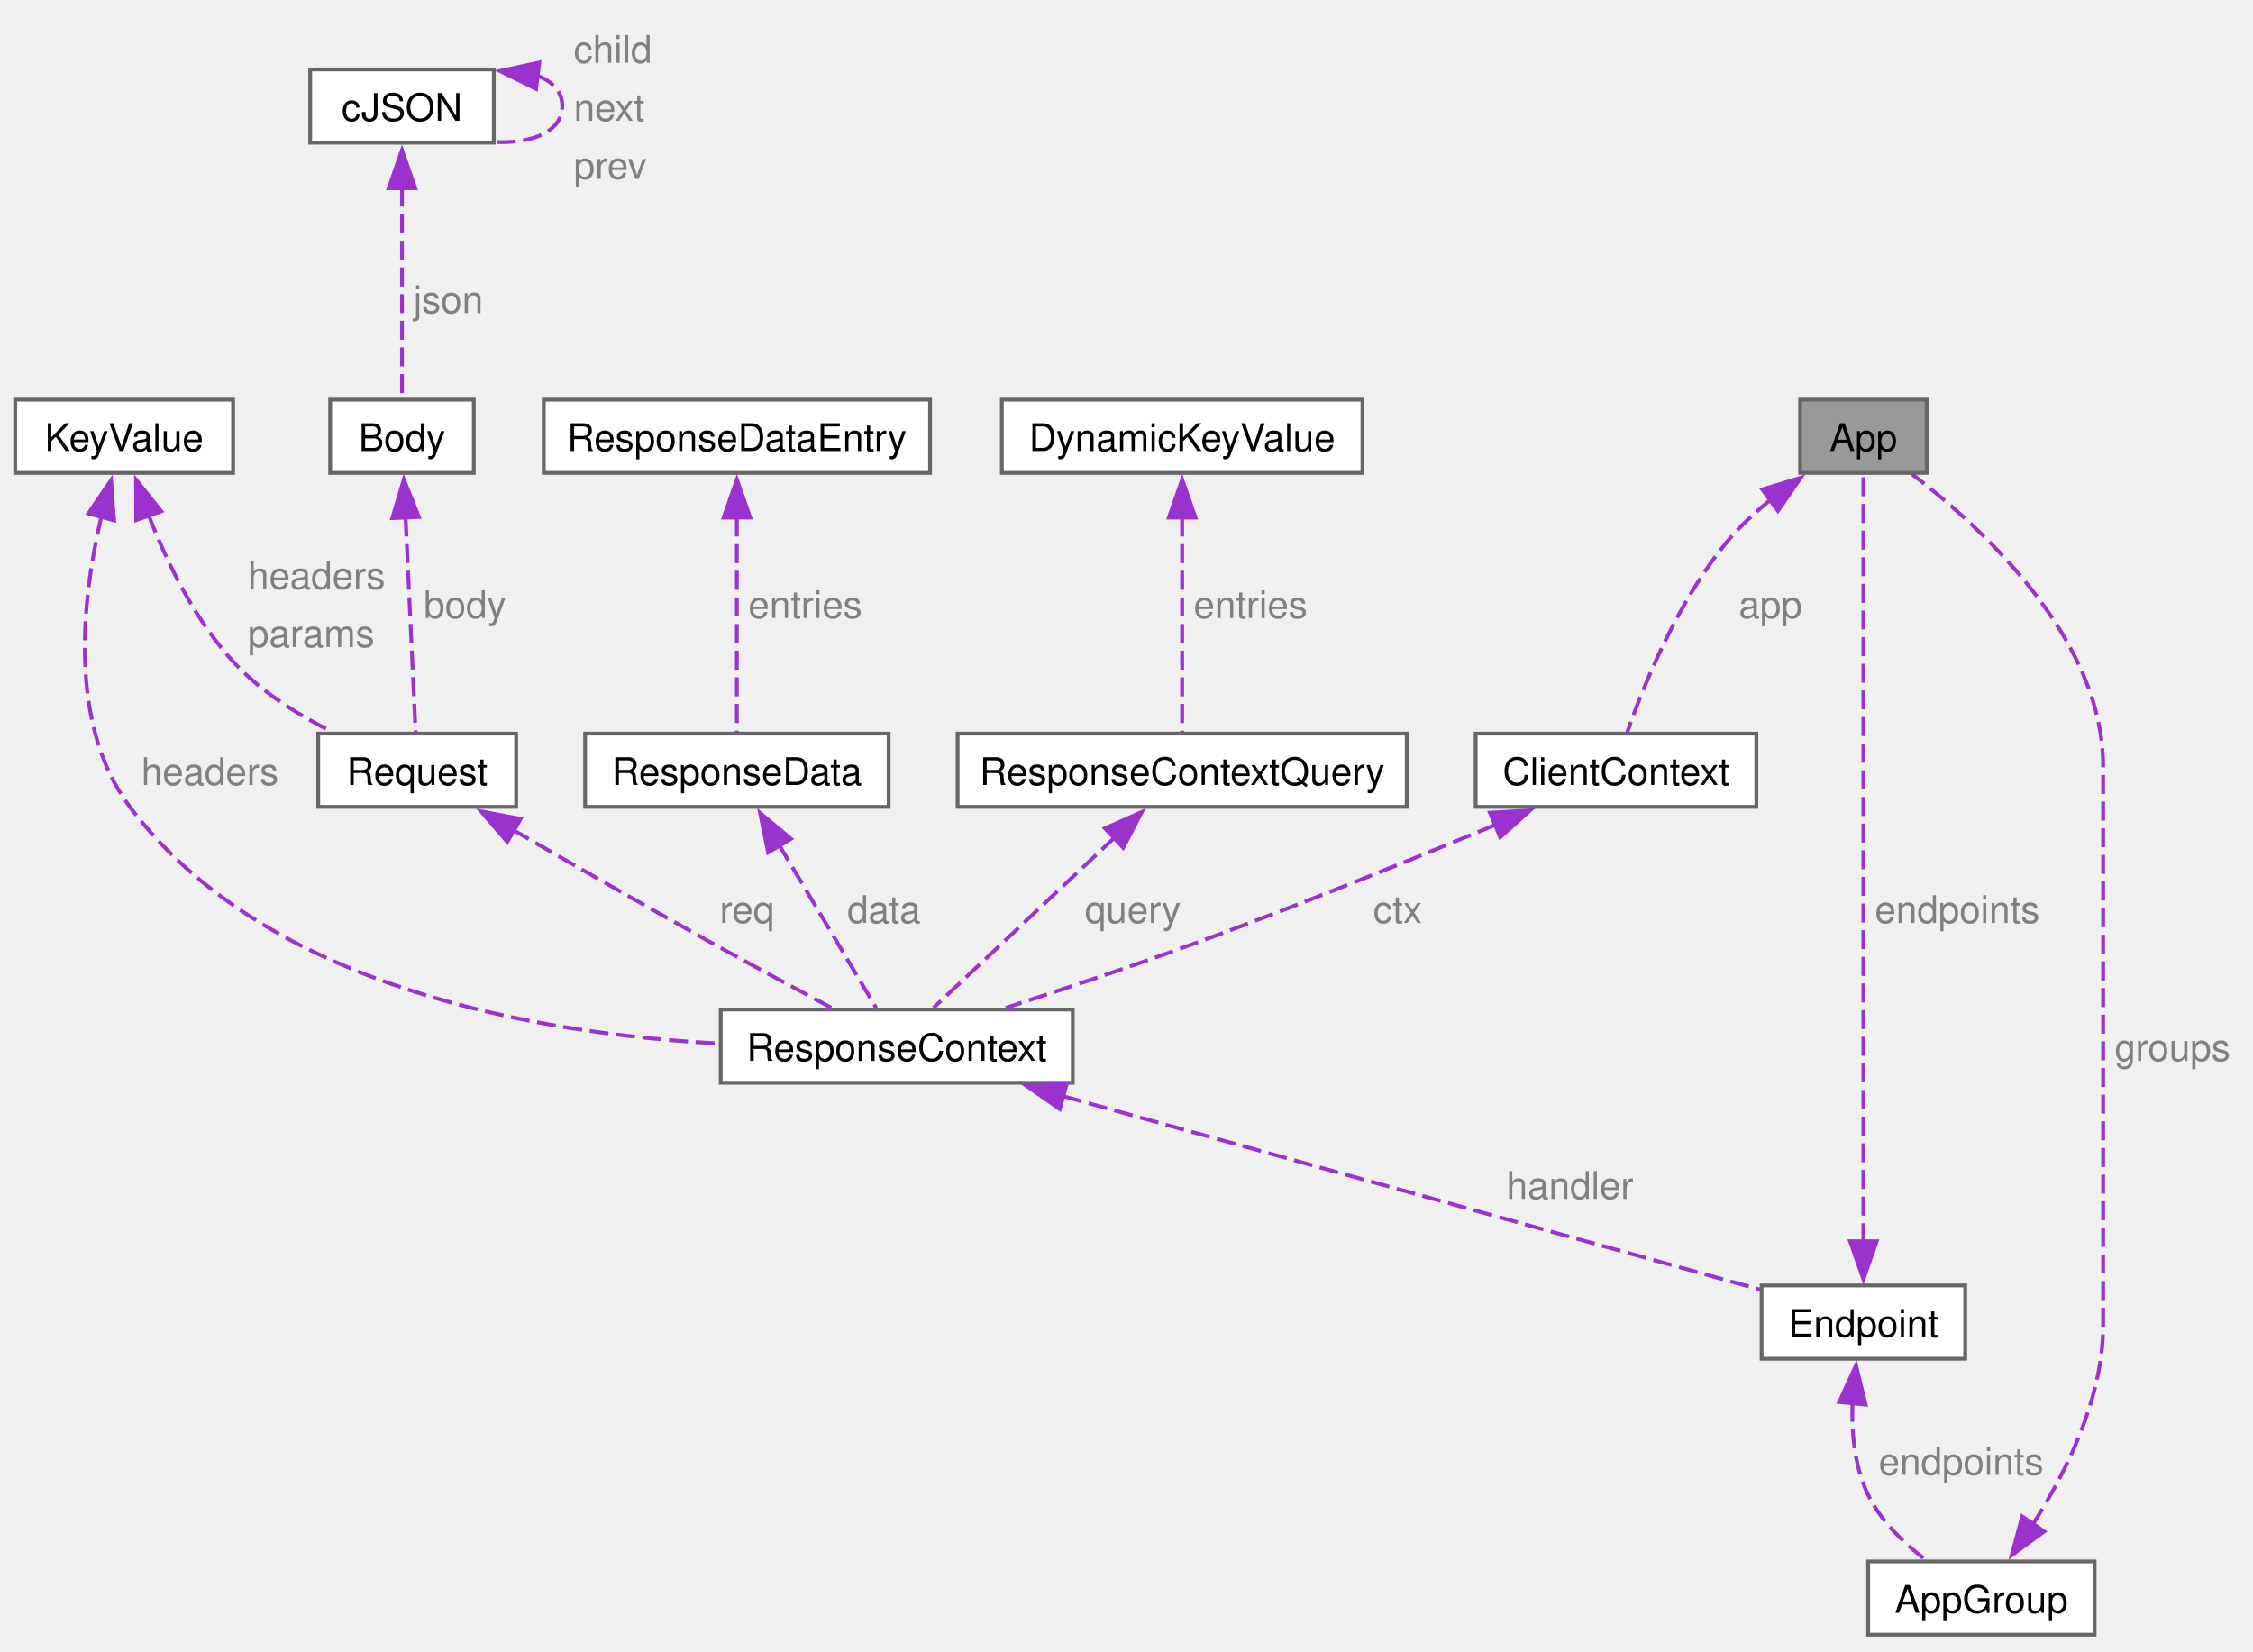
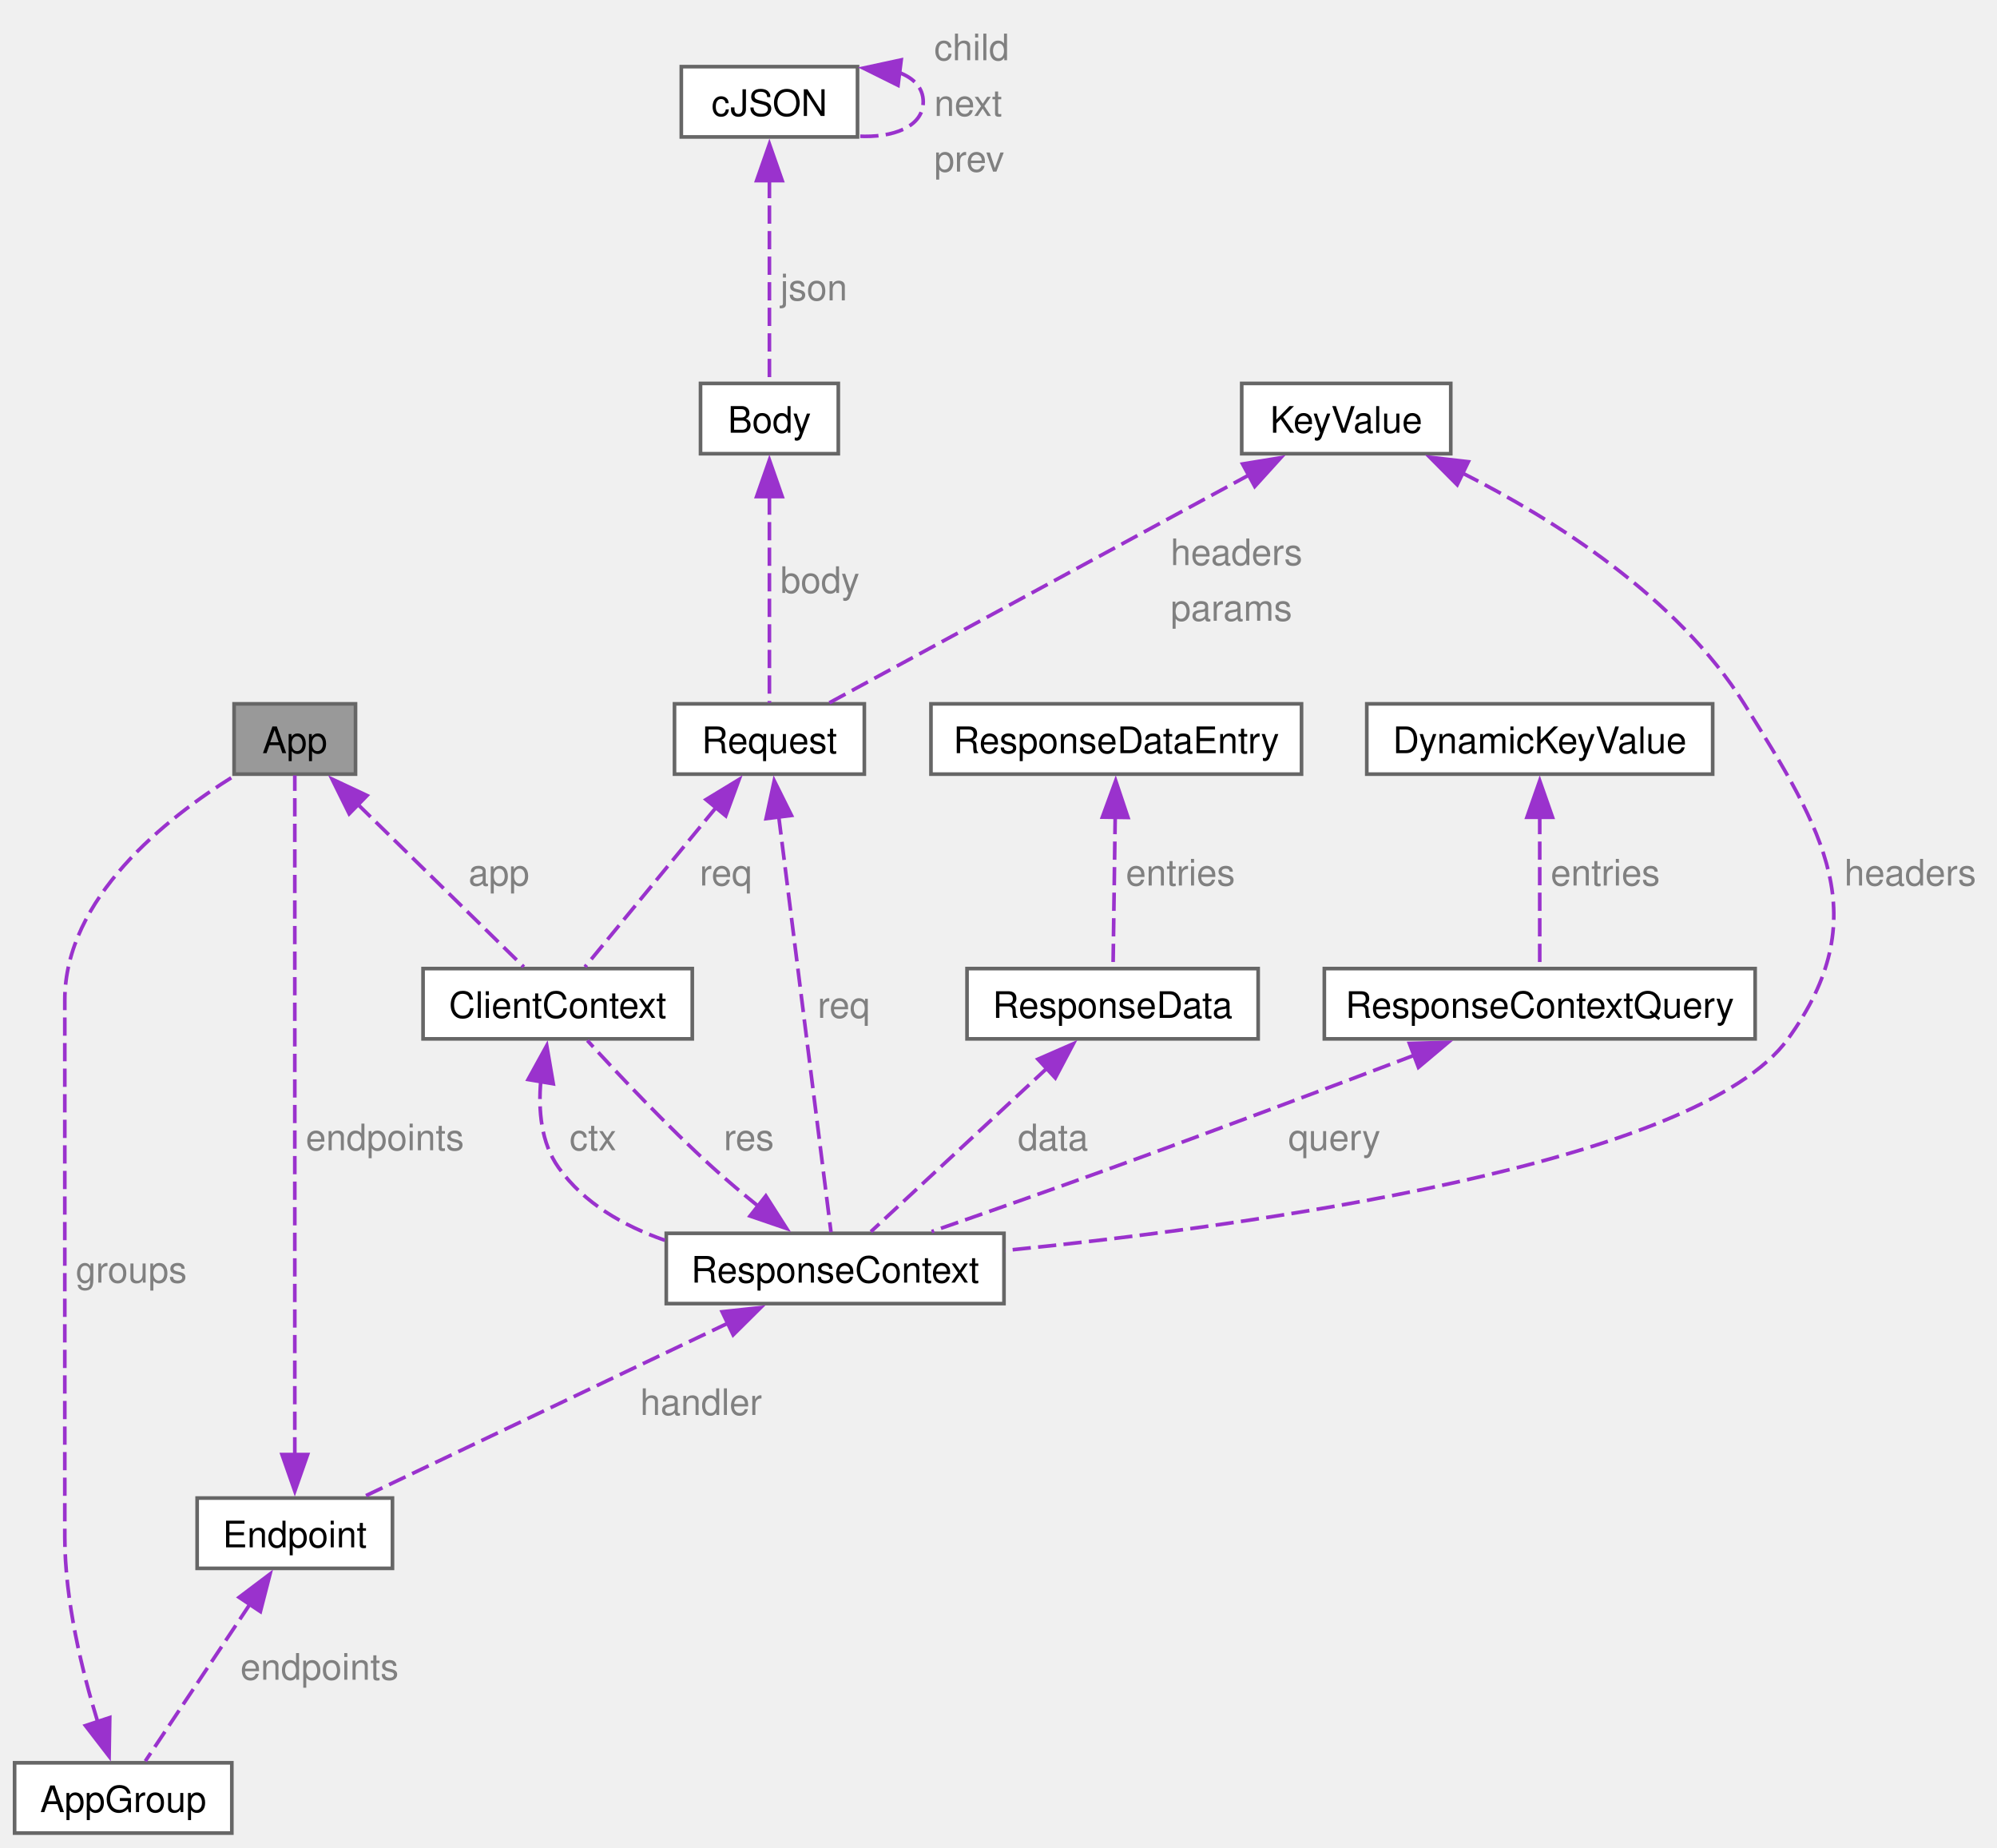
- <svg xmlns="http://www.w3.org/2000/svg" xmlns:xlink="http://www.w3.org/1999/xlink" width="592pt" height="434pt" viewBox="0.00 0.00 592.00 434.00">
-   <g id="graph0" class="graph" transform="scale(1 1) rotate(0) translate(4 429.5)">
+ <svg xmlns="http://www.w3.org/2000/svg" xmlns:xlink="http://www.w3.org/1999/xlink" width="547pt" height="506pt" viewBox="0.00 0.00 547.00 506.00">
+   <g id="graph0" class="graph" transform="scale(1 1) rotate(0) translate(4 502)">
    <g id="Node000001" class="node">
      <g id="a_Node000001">
        <a xlink:title="Main application object.">
-           <polygon fill="#999999" stroke="#666666" points="502.25,-324.5 469,-324.5 469,-305.25 502.25,-305.25 502.25,-324.5" />
-           <text xml:space="preserve" text-anchor="middle" x="485.62" y="-311" font-family="Helvetica,sans-Serif" font-size="10.00">App</text>
+           <polygon fill="#999999" stroke="#666666" points="93.38,-309.25 60.12,-309.25 60.12,-290 93.38,-290 93.38,-309.25" />
+           <text xml:space="preserve" text-anchor="middle" x="76.75" y="-295.75" font-family="Helvetica,sans-Serif" font-size="10.00">App</text>
        </a>
      </g>
    </g>
    <g id="Node000004" class="node">
      <g id="a_Node000004">
        <a xlink:href="structClientContext.html" target="_top" xlink:title="Context for a connected client.">
-           <polygon fill="white" stroke="#666666" points="457.5,-236.75 383.75,-236.75 383.75,-217.5 457.5,-217.5 457.5,-236.75" />
-           <text xml:space="preserve" text-anchor="middle" x="420.62" y="-223.25" font-family="Helvetica,sans-Serif" font-size="10.00">ClientContext</text>
+           <polygon fill="white" stroke="#666666" points="185.62,-236.75 111.88,-236.75 111.88,-217.5 185.62,-217.5 185.62,-236.75" />
+           <text xml:space="preserve" text-anchor="middle" x="148.75" y="-223.25" font-family="Helvetica,sans-Serif" font-size="10.00">ClientContext</text>
        </a>
      </g>
    </g>
    <g id="edge4_Node000004_Node000001" class="edge">
      <g id="a_edge4_Node000004_Node000001">
        <a xlink:title=" ">
-           <path fill="none" stroke="#9a32cd" stroke-dasharray="5,2" d="M461.38,-298.29C457.23,-294.96 453.2,-291.24 449.88,-287.25 436.82,-271.59 427.78,-249.12 423.48,-236.89" />
-           <polygon fill="#9a32cd" stroke="#9a32cd" points="459.04,-300.91 469.18,-303.99 463.17,-295.26 459.04,-300.91" />
-         </a>
-       </g>
-       <text xml:space="preserve" text-anchor="start" x="452.88" y="-267.12" font-family="Helvetica,sans-Serif" font-size="10.00" fill="grey">app</text>
+           <path fill="none" stroke="#9a32cd" stroke-dasharray="5,2" d="M93.93,-281.8C108.21,-267.82 128,-248.45 139.48,-237.2" />
+           <polygon fill="#9a32cd" stroke="#9a32cd" points="91.65,-279.14 86.95,-288.64 96.54,-284.14 91.65,-279.14" />
+         </a>
+       </g>
+       <text xml:space="preserve" text-anchor="start" x="124.32" y="-259.5" font-family="Helvetica,sans-Serif" font-size="10.00" fill="grey">app</text>
    </g>
    <g id="Node000002" class="node">
      <g id="a_Node000002">
        <a xlink:href="structEndpoint.html" target="_top" xlink:title="Represents an HTTP route.">
-           <polygon fill="white" stroke="#666666" points="512.38,-91.75 458.88,-91.75 458.88,-72.5 512.38,-72.5 512.38,-91.75" />
-           <text xml:space="preserve" text-anchor="middle" x="485.62" y="-78.25" font-family="Helvetica,sans-Serif" font-size="10.00">Endpoint</text>
+           <polygon fill="white" stroke="#666666" points="103.5,-91.75 50,-91.75 50,-72.5 103.5,-72.5 103.5,-91.75" />
+           <text xml:space="preserve" text-anchor="middle" x="76.75" y="-78.25" font-family="Helvetica,sans-Serif" font-size="10.00">Endpoint</text>
        </a>
      </g>
    </g>
    <g id="edge1_Node000001_Node000002" class="edge">
      <g id="a_edge1_Node000001_Node000002">
        <a xlink:title=" ">
-           <path fill="none" stroke="#9a32cd" stroke-dasharray="5,2" d="M485.62,-103.1C485.62,-151 485.62,-270.94 485.62,-304.83" />
-           <polygon fill="#9a32cd" stroke="#9a32cd" points="489.13,-103.37 485.63,-93.37 482.13,-103.37 489.13,-103.37" />
-         </a>
-       </g>
-       <text xml:space="preserve" text-anchor="start" x="488.62" y="-187" font-family="Helvetica,sans-Serif" font-size="10.00" fill="grey">endpoints</text>
+           <path fill="none" stroke="#9a32cd" stroke-dasharray="5,2" d="M76.75,-103.42C76.75,-148.93 76.75,-257.67 76.75,-289.64" />
+           <polygon fill="#9a32cd" stroke="#9a32cd" points="80.25,-103.66 76.75,-93.66 73.25,-103.66 80.25,-103.66" />
+         </a>
+       </g>
+       <text xml:space="preserve" text-anchor="start" x="79.75" y="-187" font-family="Helvetica,sans-Serif" font-size="10.00" fill="grey">endpoints</text>
    </g>
    <g id="Node000013" class="node">
      <g id="a_Node000013">
        <a xlink:href="structAppGroup.html" target="_top" xlink:title="Group of endpoints with shared root path and middleware.">
-           <polygon fill="white" stroke="#666666" points="546.38,-19.25 486.88,-19.25 486.88,0 546.38,0 546.38,-19.25" />
-           <text xml:space="preserve" text-anchor="middle" x="516.62" y="-5.75" font-family="Helvetica,sans-Serif" font-size="10.00">AppGroup</text>
-         </a>
-       </g>
-     </g>
-     <g id="edge16_Node000013_Node000002" class="edge">
-       <g id="a_edge16_Node000013_Node000002">
-         <a xlink:title=" ">
-           <path fill="none" stroke="#9a32cd" stroke-dasharray="5,2" d="M482.75,-60.93C482.49,-53.2 483.26,-44.51 486.62,-37.25 489.9,-30.17 496.06,-24.19 501.94,-19.7" />
-           <polygon fill="#9a32cd" stroke="#9a32cd" points="479.25,-61.12 483.69,-70.75 486.22,-60.46 479.25,-61.12" />
-         </a>
-       </g>
-       <text xml:space="preserve" text-anchor="start" x="489.62" y="-42" font-family="Helvetica,sans-Serif" font-size="10.00" fill="grey">endpoints</text>
+           <polygon fill="white" stroke="#666666" points="59.5,-19.25 0,-19.25 0,0 59.5,0 59.5,-19.25" />
+           <text xml:space="preserve" text-anchor="middle" x="29.75" y="-5.75" font-family="Helvetica,sans-Serif" font-size="10.00">AppGroup</text>
+         </a>
+       </g>
+     </g>
+     <g id="edge18_Node000013_Node000002" class="edge">
+       <g id="a_edge18_Node000013_Node000002">
+         <a xlink:title=" ">
+           <path fill="none" stroke="#9a32cd" stroke-dasharray="5,2" d="M64.47,-62.7C55.24,-48.87 43.01,-30.52 35.8,-19.7" />
+           <polygon fill="#9a32cd" stroke="#9a32cd" points="61.5,-64.56 69.96,-70.94 67.32,-60.67 61.5,-64.56" />
+         </a>
+       </g>
+       <text xml:space="preserve" text-anchor="start" x="61.84" y="-42" font-family="Helvetica,sans-Serif" font-size="10.00" fill="grey">endpoints</text>
    </g>
    <g id="Node000003" class="node">
      <g id="a_Node000003">
        <a xlink:href="structResponseContext.html" target="_top" xlink:title=" ">
-           <polygon fill="white" stroke="#666666" points="277.88,-164.25 185.38,-164.25 185.38,-145 277.88,-145 277.88,-164.25" />
-           <text xml:space="preserve" text-anchor="middle" x="231.62" y="-150.75" font-family="Helvetica,sans-Serif" font-size="10.00">ResponseContext</text>
+           <polygon fill="white" stroke="#666666" points="271,-164.25 178.5,-164.25 178.5,-145 271,-145 271,-164.25" />
+           <text xml:space="preserve" text-anchor="middle" x="224.75" y="-150.75" font-family="Helvetica,sans-Serif" font-size="10.00">ResponseContext</text>
        </a>
      </g>
    </g>
    <g id="edge2_Node000002_Node000003" class="edge">
      <g id="a_edge2_Node000002_Node000003">
        <a xlink:title=" ">
-           <path fill="none" stroke="#9a32cd" stroke-dasharray="5,2" d="M275.31,-141.5C327.92,-126.9 414.67,-102.82 458.49,-90.66" />
-           <polygon fill="#9a32cd" stroke="#9a32cd" points="274.47,-138.1 265.77,-144.15 276.34,-144.85 274.47,-138.1" />
-         </a>
-       </g>
-       <text xml:space="preserve" text-anchor="start" x="391.84" y="-114.5" font-family="Helvetica,sans-Serif" font-size="10.00" fill="grey">handler</text>
+           <path fill="none" stroke="#9a32cd" stroke-dasharray="5,2" d="M195.56,-139.72C165.95,-125.61 120.99,-104.2 95.72,-92.16" />
+           <polygon fill="#9a32cd" stroke="#9a32cd" points="193.8,-142.76 204.34,-143.9 196.82,-136.44 193.8,-142.76" />
+         </a>
+       </g>
+       <text xml:space="preserve" text-anchor="start" x="171.36" y="-114.5" font-family="Helvetica,sans-Serif" font-size="10.00" fill="grey">handler</text>
+     </g>
+     <g id="edge10_Node000004_Node000003" class="edge">
+       <g id="a_edge10_Node000004_Node000003">
+         <a xlink:title=" ">
+           <path fill="none" stroke="#9a32cd" stroke-dasharray="5,2" d="M203.8,-171.59C199.56,-175.01 195.2,-178.67 191.25,-182.25 178.68,-193.65 165.22,-207.94 156.89,-217.05" />
+           <polygon fill="#9a32cd" stroke="#9a32cd" points="205.77,-174.49 211.47,-165.56 201.44,-168.99 205.77,-174.49" />
+         </a>
+       </g>
+       <text xml:space="preserve" text-anchor="start" x="194.25" y="-187" font-family="Helvetica,sans-Serif" font-size="10.00" fill="grey">res</text>
    </g>
    <g id="edge3_Node000003_Node000004" class="edge">
      <g id="a_edge3_Node000003_Node000004">
        <a xlink:title=" ">
-           <path fill="none" stroke="#9a32cd" stroke-dasharray="5,2" d="M388.92,-212.76C367.27,-203.79 337.88,-191.89 311.62,-182.25 294.72,-176.04 275.6,-169.65 260.28,-164.69" />
-           <polygon fill="#9a32cd" stroke="#9a32cd" points="387.5,-215.96 398.07,-216.58 390.19,-209.5 387.5,-215.96" />
-         </a>
-       </g>
-       <text xml:space="preserve" text-anchor="start" x="356.82" y="-187" font-family="Helvetica,sans-Serif" font-size="10.00" fill="grey">ctx</text>
+           <path fill="none" stroke="#9a32cd" stroke-dasharray="5,2" d="M144.13,-206.01C143.42,-197.95 144.18,-189.01 149,-182.25 155.96,-172.49 166.79,-166.28 178.11,-162.34" />
+           <polygon fill="#9a32cd" stroke="#9a32cd" points="140.65,-206.37 145.76,-215.65 147.55,-205.2 140.65,-206.37" />
+         </a>
+       </g>
+       <text xml:space="preserve" text-anchor="start" x="152" y="-187" font-family="Helvetica,sans-Serif" font-size="10.00" fill="grey">ctx</text>
    </g>
    <g id="Node000005" class="node">
      <g id="a_Node000005">
        <a xlink:href="structRequest.html" target="_top" xlink:title="HTTP request structure.">
-           <polygon fill="white" stroke="#666666" points="131.62,-236.75 79.62,-236.75 79.62,-217.5 131.62,-217.5 131.62,-236.75" />
-           <text xml:space="preserve" text-anchor="middle" x="105.62" y="-223.25" font-family="Helvetica,sans-Serif" font-size="10.00">Request</text>
-         </a>
-       </g>
-     </g>
-     <g id="edge5_Node000003_Node000005" class="edge">
-       <g id="a_edge5_Node000003_Node000005">
-         <a xlink:title=" ">
-           <path fill="none" stroke="#9a32cd" stroke-dasharray="5,2" d="M130.61,-211.56C145.51,-202.94 164.83,-191.86 182.12,-182.25 192.87,-176.28 205.03,-169.74 214.61,-164.63" />
-           <polygon fill="#9a32cd" stroke="#9a32cd" points="129.29,-208.29 122.39,-216.33 132.8,-214.34 129.29,-208.29" />
-         </a>
-       </g>
-       <text xml:space="preserve" text-anchor="start" x="185.12" y="-187" font-family="Helvetica,sans-Serif" font-size="10.00" fill="grey">req</text>
+           <polygon fill="white" stroke="#666666" points="232.75,-309.25 180.75,-309.25 180.75,-290 232.75,-290 232.75,-309.25" />
+           <text xml:space="preserve" text-anchor="middle" x="206.75" y="-295.75" font-family="Helvetica,sans-Serif" font-size="10.00">Request</text>
+         </a>
+       </g>
+     </g>
+     <g id="edge11_Node000003_Node000005" class="edge">
+       <g id="a_edge11_Node000003_Node000005">
+         <a xlink:title=" ">
+           <path fill="none" stroke="#9a32cd" stroke-dasharray="5,2" d="M209.3,-278.41C213.27,-246.84 220.78,-187.13 223.62,-164.57" />
+           <polygon fill="#9a32cd" stroke="#9a32cd" points="205.84,-277.82 208.07,-288.18 212.79,-278.69 205.84,-277.82" />
+         </a>
+       </g>
+       <text xml:space="preserve" text-anchor="start" x="219.95" y="-223.25" font-family="Helvetica,sans-Serif" font-size="10.00" fill="grey">req</text>
+     </g>
+     <g id="edge5_Node000004_Node000005" class="edge">
+       <g id="a_edge5_Node000004_Node000005">
+         <a xlink:title=" ">
+           <path fill="none" stroke="#9a32cd" stroke-dasharray="5,2" d="M192.26,-281.01C180.81,-267.09 165.29,-248.23 156.22,-237.2" />
+           <polygon fill="#9a32cd" stroke="#9a32cd" points="189.39,-283.03 198.44,-288.53 194.79,-278.58 189.39,-283.03" />
+         </a>
+       </g>
+       <text xml:space="preserve" text-anchor="start" x="187.65" y="-259.5" font-family="Helvetica,sans-Serif" font-size="10.00" fill="grey">req</text>
    </g>
    <g id="Node000006" class="node">
      <g id="a_Node000006">
        <a xlink:href="structKeyValue.html" target="_top" xlink:title="Fixed-size key/value pair.">
-           <polygon fill="white" stroke="#666666" points="57.25,-324.5 0,-324.5 0,-305.25 57.25,-305.25 57.25,-324.5" />
-           <text xml:space="preserve" text-anchor="middle" x="28.62" y="-311" font-family="Helvetica,sans-Serif" font-size="10.00">KeyValue</text>
-         </a>
-       </g>
-     </g>
-     <g id="edge10_Node000003_Node000006" class="edge">
-       <g id="a_edge10_Node000003_Node000006">
-         <a xlink:title=" ">
-           <path fill="none" stroke="#9a32cd" stroke-dasharray="5,2" d="M22.67,-293.92C17.66,-272.76 13.66,-239.42 30.12,-217.5 65.84,-169.95 137.4,-157.84 184.91,-155.33" />
-           <polygon fill="#9a32cd" stroke="#9a32cd" points="19.22,-294.58 25.19,-303.33 25.98,-292.77 19.22,-294.58" />
-         </a>
-       </g>
-       <text xml:space="preserve" text-anchor="start" x="33.12" y="-223.25" font-family="Helvetica,sans-Serif" font-size="10.00" fill="grey">headers</text>
+           <polygon fill="white" stroke="#666666" points="393.38,-397 336.12,-397 336.12,-377.75 393.38,-377.75 393.38,-397" />
+           <text xml:space="preserve" text-anchor="middle" x="364.75" y="-383.5" font-family="Helvetica,sans-Serif" font-size="10.00">KeyValue</text>
+         </a>
+       </g>
+     </g>
+     <g id="edge12_Node000003_Node000006" class="edge">
+       <g id="a_edge12_Node000003_Node000006">
+         <a xlink:title=" ">
+           <path fill="none" stroke="#9a32cd" stroke-dasharray="5,2" d="M396.48,-372.5C421.61,-359.78 455.45,-338.47 473.75,-309.25 495.58,-274.4 509.85,-250.82 485.75,-217.5 460.91,-183.17 339.47,-166.38 271.34,-159.54" />
+           <polygon fill="#9a32cd" stroke="#9a32cd" points="395.14,-369.25 387.67,-376.76 398.19,-375.55 395.14,-369.25" />
+         </a>
+       </g>
+       <text xml:space="preserve" text-anchor="start" x="501.18" y="-259.5" font-family="Helvetica,sans-Serif" font-size="10.00" fill="grey">headers</text>
    </g>
    <g id="edge6_Node000005_Node000006" class="edge">
      <g id="a_edge6_Node000005_Node000006">
        <a xlink:title=" ">
-           <path fill="none" stroke="#9a32cd" stroke-dasharray="5,2" d="M35.02,-294.22C39.83,-281.76 47.45,-265.95 58.12,-254.75 65.17,-247.36 74.72,-241.47 83.42,-237.12" />
-           <polygon fill="#9a32cd" stroke="#9a32cd" points="31.79,-292.85 31.75,-303.44 38.39,-295.18 31.79,-292.85" />
-         </a>
-       </g>
-       <text xml:space="preserve" text-anchor="start" x="61.12" y="-274.75" font-family="Helvetica,sans-Serif" font-size="10.00" fill="grey">headers</text>
-       <text xml:space="preserve" text-anchor="start" x="61.12" y="-259.5" font-family="Helvetica,sans-Serif" font-size="10.00" fill="grey">params</text>
+           <path fill="none" stroke="#9a32cd" stroke-dasharray="5,2" d="M338.32,-372.03C305.48,-354.21 250.44,-324.34 223.14,-309.52" />
+           <polygon fill="#9a32cd" stroke="#9a32cd" points="336.35,-374.94 346.81,-376.64 339.69,-368.79 336.35,-374.94" />
+         </a>
+       </g>
+       <text xml:space="preserve" text-anchor="start" x="316.64" y="-347.25" font-family="Helvetica,sans-Serif" font-size="10.00" fill="grey">headers</text>
+       <text xml:space="preserve" text-anchor="start" x="316.64" y="-332" font-family="Helvetica,sans-Serif" font-size="10.00" fill="grey">params</text>
    </g>
    <g id="Node000007" class="node">
      <g id="a_Node000007">
        <a xlink:href="structBody.html" target="_top" xlink:title="HTTP request or response body.">
-           <polygon fill="white" stroke="#666666" points="120.5,-324.5 82.75,-324.5 82.75,-305.25 120.5,-305.25 120.5,-324.5" />
-           <text xml:space="preserve" text-anchor="middle" x="101.62" y="-311" font-family="Helvetica,sans-Serif" font-size="10.00">Body</text>
+           <polygon fill="white" stroke="#666666" points="225.62,-397 187.88,-397 187.88,-377.75 225.62,-377.75 225.62,-397" />
+           <text xml:space="preserve" text-anchor="middle" x="206.75" y="-383.5" font-family="Helvetica,sans-Serif" font-size="10.00">Body</text>
        </a>
      </g>
    </g>
    <g id="edge7_Node000005_Node000007" class="edge">
      <g id="a_edge7_Node000005_Node000007">
        <a xlink:title=" ">
-           <path fill="none" stroke="#9a32cd" stroke-dasharray="5,2" d="M102.57,-293.54C103.41,-275.61 104.59,-250.33 105.21,-237.06" />
-           <polygon fill="#9a32cd" stroke="#9a32cd" points="99.08,-293.36 102.11,-303.51 106.07,-293.68 99.08,-293.36" />
-         </a>
-       </g>
-       <text xml:space="preserve" text-anchor="start" x="107.33" y="-267.12" font-family="Helvetica,sans-Serif" font-size="10.00" fill="grey">body</text>
+           <path fill="none" stroke="#9a32cd" stroke-dasharray="5,2" d="M206.75,-366.04C206.75,-348.11 206.75,-322.83 206.75,-309.56" />
+           <polygon fill="#9a32cd" stroke="#9a32cd" points="203.25,-366.01 206.75,-376.01 210.25,-366.01 203.25,-366.01" />
+         </a>
+       </g>
+       <text xml:space="preserve" text-anchor="start" x="209.75" y="-339.62" font-family="Helvetica,sans-Serif" font-size="10.00" fill="grey">body</text>
    </g>
    <g id="Node000008" class="node">
      <g id="a_Node000008">
        <a xlink:href="structcJSON.html" target="_top" xlink:title=" ">
-           <polygon fill="white" stroke="#666666" points="125.75,-411.25 77.5,-411.25 77.5,-392 125.75,-392 125.75,-411.25" />
-           <text xml:space="preserve" text-anchor="middle" x="101.62" y="-397.75" font-family="Helvetica,sans-Serif" font-size="10.00">cJSON</text>
+           <polygon fill="white" stroke="#666666" points="230.88,-483.75 182.62,-483.75 182.62,-464.5 230.88,-464.5 230.88,-483.75" />
+           <text xml:space="preserve" text-anchor="middle" x="206.75" y="-470.25" font-family="Helvetica,sans-Serif" font-size="10.00">cJSON</text>
        </a>
      </g>
    </g>
    <g id="edge8_Node000007_Node000008" class="edge">
      <g id="a_edge8_Node000007_Node000008">
        <a xlink:title=" ">
-           <path fill="none" stroke="#9a32cd" stroke-dasharray="5,2" d="M101.62,-380.23C101.62,-362.6 101.62,-337.97 101.62,-324.88" />
-           <polygon fill="#9a32cd" stroke="#9a32cd" points="98.13,-380.04 101.63,-390.04 105.13,-380.04 98.13,-380.04" />
-         </a>
-       </g>
-       <text xml:space="preserve" text-anchor="start" x="104.62" y="-347.25" font-family="Helvetica,sans-Serif" font-size="10.00" fill="grey">json</text>
+           <path fill="none" stroke="#9a32cd" stroke-dasharray="5,2" d="M206.75,-452.73C206.75,-435.1 206.75,-410.47 206.75,-397.38" />
+           <polygon fill="#9a32cd" stroke="#9a32cd" points="203.25,-452.54 206.75,-462.54 210.25,-452.54 203.25,-452.54" />
+         </a>
+       </g>
+       <text xml:space="preserve" text-anchor="start" x="209.75" y="-419.75" font-family="Helvetica,sans-Serif" font-size="10.00" fill="grey">json</text>
    </g>
    <g id="edge9_Node000008_Node000008" class="edge">
      <g id="a_edge9_Node000008_Node000008">
        <a xlink:title=" ">
-           <path fill="none" stroke="#9a32cd" stroke-dasharray="5,2" d="M137.18,-409.63C141.17,-408.12 143.75,-405.45 143.75,-401.62 143.75,-394.82 135.59,-391.68 125.87,-392.21" />
-           <polygon fill="#9a32cd" stroke="#9a32cd" points="136.86,-406.14 127.37,-410.85 137.72,-413.09 136.86,-406.14" />
-         </a>
-       </g>
-       <text xml:space="preserve" text-anchor="start" x="146.75" y="-413" font-family="Helvetica,sans-Serif" font-size="10.00" fill="grey">child</text>
-       <text xml:space="preserve" text-anchor="start" x="146.75" y="-397.75" font-family="Helvetica,sans-Serif" font-size="10.00" fill="grey">next</text>
-       <text xml:space="preserve" text-anchor="start" x="146.75" y="-382.5" font-family="Helvetica,sans-Serif" font-size="10.00" fill="grey">prev</text>
+           <path fill="none" stroke="#9a32cd" stroke-dasharray="5,2" d="M242.3,-482.13C246.29,-480.62 248.88,-477.95 248.88,-474.12 248.88,-467.32 240.71,-464.18 230.99,-464.71" />
+           <polygon fill="#9a32cd" stroke="#9a32cd" points="241.98,-478.64 232.49,-483.35 242.85,-485.59 241.98,-478.64" />
+         </a>
+       </g>
+       <text xml:space="preserve" text-anchor="start" x="251.88" y="-485.5" font-family="Helvetica,sans-Serif" font-size="10.00" fill="grey">child</text>
+       <text xml:space="preserve" text-anchor="start" x="251.88" y="-470.25" font-family="Helvetica,sans-Serif" font-size="10.00" fill="grey">next</text>
+       <text xml:space="preserve" text-anchor="start" x="251.88" y="-455" font-family="Helvetica,sans-Serif" font-size="10.00" fill="grey">prev</text>
    </g>
    <g id="Node000009" class="node">
      <g id="a_Node000009">
        <a xlink:href="structResponseData.html" target="_top" xlink:title=" ">
-           <polygon fill="white" stroke="#666666" points="229.5,-236.75 149.75,-236.75 149.75,-217.5 229.5,-217.5 229.5,-236.75" />
-           <text xml:space="preserve" text-anchor="middle" x="189.62" y="-223.25" font-family="Helvetica,sans-Serif" font-size="10.00">ResponseData</text>
-         </a>
-       </g>
-     </g>
-     <g id="edge11_Node000003_Node000009" class="edge">
-       <g id="a_edge11_Node000003_Node000009">
-         <a xlink:title=" ">
-           <path fill="none" stroke="#9a32cd" stroke-dasharray="5,2" d="M200.6,-207.7C208.84,-193.87 219.77,-175.52 226.22,-164.7" />
-           <polygon fill="#9a32cd" stroke="#9a32cd" points="197.83,-205.51 195.72,-215.9 203.84,-209.1 197.83,-205.51" />
-         </a>
-       </g>
-       <text xml:space="preserve" text-anchor="start" x="218.62" y="-187" font-family="Helvetica,sans-Serif" font-size="10.00" fill="grey">data</text>
+           <polygon fill="white" stroke="#666666" points="340.62,-236.75 260.88,-236.75 260.88,-217.5 340.62,-217.5 340.62,-236.75" />
+           <text xml:space="preserve" text-anchor="middle" x="300.75" y="-223.25" font-family="Helvetica,sans-Serif" font-size="10.00">ResponseData</text>
+         </a>
+       </g>
+     </g>
+     <g id="edge13_Node000003_Node000009" class="edge">
+       <g id="a_edge13_Node000003_Node000009">
+         <a xlink:title=" ">
+           <path fill="none" stroke="#9a32cd" stroke-dasharray="5,2" d="M283.04,-209.7C267.93,-195.68 246.77,-176.05 234.54,-164.7" />
+           <polygon fill="#9a32cd" stroke="#9a32cd" points="280.3,-211.93 290.01,-216.17 285.06,-206.8 280.3,-211.93" />
+         </a>
+       </g>
+       <text xml:space="preserve" text-anchor="start" x="274.79" y="-187" font-family="Helvetica,sans-Serif" font-size="10.00" fill="grey">data</text>
    </g>
    <g id="Node000010" class="node">
      <g id="a_Node000010">
        <a xlink:href="structResponseDataEntry.html" target="_top" xlink:title=" ">
-           <polygon fill="white" stroke="#666666" points="240.38,-324.5 138.88,-324.5 138.88,-305.25 240.38,-305.25 240.38,-324.5" />
-           <text xml:space="preserve" text-anchor="middle" x="189.62" y="-311" font-family="Helvetica,sans-Serif" font-size="10.00">ResponseDataEntry</text>
-         </a>
-       </g>
-     </g>
-     <g id="edge12_Node000009_Node000010" class="edge">
-       <g id="a_edge12_Node000009_Node000010">
-         <a xlink:title=" ">
-           <path fill="none" stroke="#9a32cd" stroke-dasharray="5,2" d="M189.62,-293.54C189.62,-275.61 189.62,-250.33 189.62,-237.06" />
-           <polygon fill="#9a32cd" stroke="#9a32cd" points="186.13,-293.51 189.63,-303.51 193.13,-293.51 186.13,-293.51" />
-         </a>
-       </g>
-       <text xml:space="preserve" text-anchor="start" x="192.62" y="-267.12" font-family="Helvetica,sans-Serif" font-size="10.00" fill="grey">entries</text>
+           <polygon fill="white" stroke="#666666" points="352.5,-309.25 251,-309.25 251,-290 352.5,-290 352.5,-309.25" />
+           <text xml:space="preserve" text-anchor="middle" x="301.75" y="-295.75" font-family="Helvetica,sans-Serif" font-size="10.00">ResponseDataEntry</text>
+         </a>
+       </g>
+     </g>
+     <g id="edge14_Node000009_Node000010" class="edge">
+       <g id="a_edge14_Node000009_Node000010">
+         <a xlink:title=" ">
+           <path fill="none" stroke="#9a32cd" stroke-dasharray="5,2" d="M301.47,-278.55C301.27,-264.94 301.03,-247.6 300.88,-237.2" />
+           <polygon fill="#9a32cd" stroke="#9a32cd" points="297.96,-278.23 301.6,-288.18 304.96,-278.13 297.96,-278.23" />
+         </a>
+       </g>
+       <text xml:space="preserve" text-anchor="start" x="304.37" y="-259.5" font-family="Helvetica,sans-Serif" font-size="10.00" fill="grey">entries</text>
    </g>
    <g id="Node000011" class="node">
      <g id="a_Node000011">
        <a xlink:href="structResponseContextQuery.html" target="_top" xlink:title=" ">
-           <polygon fill="white" stroke="#666666" points="365.62,-236.75 247.62,-236.75 247.62,-217.5 365.62,-217.5 365.62,-236.75" />
-           <text xml:space="preserve" text-anchor="middle" x="306.62" y="-223.25" font-family="Helvetica,sans-Serif" font-size="10.00">ResponseContextQuery</text>
-         </a>
-       </g>
-     </g>
-     <g id="edge13_Node000003_Node000011" class="edge">
-       <g id="a_edge13_Node000003_Node000011">
-         <a xlink:title=" ">
-           <path fill="none" stroke="#9a32cd" stroke-dasharray="5,2" d="M289.15,-209.7C274.24,-195.68 253.36,-176.05 241.28,-164.7" />
-           <polygon fill="#9a32cd" stroke="#9a32cd" points="286.34,-211.86 296.02,-216.16 291.13,-206.76 286.34,-211.86" />
-         </a>
-       </g>
-       <text xml:space="preserve" text-anchor="start" x="281.05" y="-187" font-family="Helvetica,sans-Serif" font-size="10.00" fill="grey">query</text>
+           <polygon fill="white" stroke="#666666" points="476.75,-236.75 358.75,-236.75 358.75,-217.5 476.75,-217.5 476.75,-236.75" />
+           <text xml:space="preserve" text-anchor="middle" x="417.75" y="-223.25" font-family="Helvetica,sans-Serif" font-size="10.00">ResponseContextQuery</text>
+         </a>
+       </g>
+     </g>
+     <g id="edge15_Node000003_Node000011" class="edge">
+       <g id="a_edge15_Node000003_Node000011">
+         <a xlink:title=" ">
+           <path fill="none" stroke="#9a32cd" stroke-dasharray="5,2" d="M383.34,-213C360.07,-204.17 328.62,-192.35 300.75,-182.25 284.32,-176.29 265.82,-169.81 251.18,-164.73" />
+           <polygon fill="#9a32cd" stroke="#9a32cd" points="382.05,-216.25 392.64,-216.53 384.53,-209.71 382.05,-216.25" />
+         </a>
+       </g>
+       <text xml:space="preserve" text-anchor="start" x="348.87" y="-187" font-family="Helvetica,sans-Serif" font-size="10.00" fill="grey">query</text>
    </g>
    <g id="Node000012" class="node">
      <g id="a_Node000012">
        <a xlink:href="structDynamicKeyValue.html" target="_top" xlink:title="Dynamic key/value pair.">
-           <polygon fill="white" stroke="#666666" points="354,-324.5 259.25,-324.5 259.25,-305.25 354,-305.25 354,-324.5" />
-           <text xml:space="preserve" text-anchor="middle" x="306.62" y="-311" font-family="Helvetica,sans-Serif" font-size="10.00">DynamicKeyValue</text>
-         </a>
-       </g>
-     </g>
-     <g id="edge14_Node000011_Node000012" class="edge">
-       <g id="a_edge14_Node000011_Node000012">
-         <a xlink:title=" ">
-           <path fill="none" stroke="#9a32cd" stroke-dasharray="5,2" d="M306.62,-293.54C306.62,-275.61 306.62,-250.33 306.62,-237.06" />
-           <polygon fill="#9a32cd" stroke="#9a32cd" points="303.13,-293.51 306.63,-303.51 310.13,-293.51 303.13,-293.51" />
-         </a>
-       </g>
-       <text xml:space="preserve" text-anchor="start" x="309.62" y="-267.12" font-family="Helvetica,sans-Serif" font-size="10.00" fill="grey">entries</text>
-     </g>
-     <g id="edge15_Node000001_Node000013" class="edge">
-       <g id="a_edge15_Node000001_Node000013">
-         <a xlink:title=" ">
-           <path fill="none" stroke="#9a32cd" stroke-dasharray="5,2" d="M530.04,-28.81C538.8,-42.48 548.62,-62.06 548.62,-81.12 548.62,-228.12 548.62,-228.12 548.62,-228.12 548.62,-261.75 516.78,-290.9 498.37,-304.95" />
-           <polygon fill="#9a32cd" stroke="#9a32cd" points="533.13,-27.12 524.58,-20.86 527.36,-31.08 533.13,-27.12" />
-         </a>
-       </g>
-       <text xml:space="preserve" text-anchor="start" x="551.62" y="-150.75" font-family="Helvetica,sans-Serif" font-size="10.00" fill="grey">groups</text>
+           <polygon fill="white" stroke="#666666" points="465.12,-309.25 370.38,-309.25 370.38,-290 465.12,-290 465.12,-309.25" />
+           <text xml:space="preserve" text-anchor="middle" x="417.75" y="-295.75" font-family="Helvetica,sans-Serif" font-size="10.00">DynamicKeyValue</text>
+         </a>
+       </g>
+     </g>
+     <g id="edge16_Node000011_Node000012" class="edge">
+       <g id="a_edge16_Node000011_Node000012">
+         <a xlink:title=" ">
+           <path fill="none" stroke="#9a32cd" stroke-dasharray="5,2" d="M417.75,-278.55C417.75,-264.94 417.75,-247.6 417.75,-237.2" />
+           <polygon fill="#9a32cd" stroke="#9a32cd" points="414.25,-278.18 417.75,-288.18 421.25,-278.18 414.25,-278.18" />
+         </a>
+       </g>
+       <text xml:space="preserve" text-anchor="start" x="420.75" y="-259.5" font-family="Helvetica,sans-Serif" font-size="10.00" fill="grey">entries</text>
+     </g>
+     <g id="edge17_Node000001_Node000013" class="edge">
+       <g id="a_edge17_Node000001_Node000013">
+         <a xlink:title=" ">
+           <path fill="none" stroke="#9a32cd" stroke-dasharray="5,2" d="M22.8,-30.34C18.48,-44.33 13.75,-63.65 13.75,-81.12 13.75,-228.12 13.75,-228.12 13.75,-228.12 13.75,-256.03 41.53,-277.96 60.2,-289.55" />
+           <polygon fill="#9a32cd" stroke="#9a32cd" points="26.06,-31.63 25.88,-21.04 19.41,-29.43 26.06,-31.63" />
+         </a>
+       </g>
+       <text xml:space="preserve" text-anchor="start" x="16.75" y="-150.75" font-family="Helvetica,sans-Serif" font-size="10.00" fill="grey">groups</text>
    </g>
  </g>
</svg>
